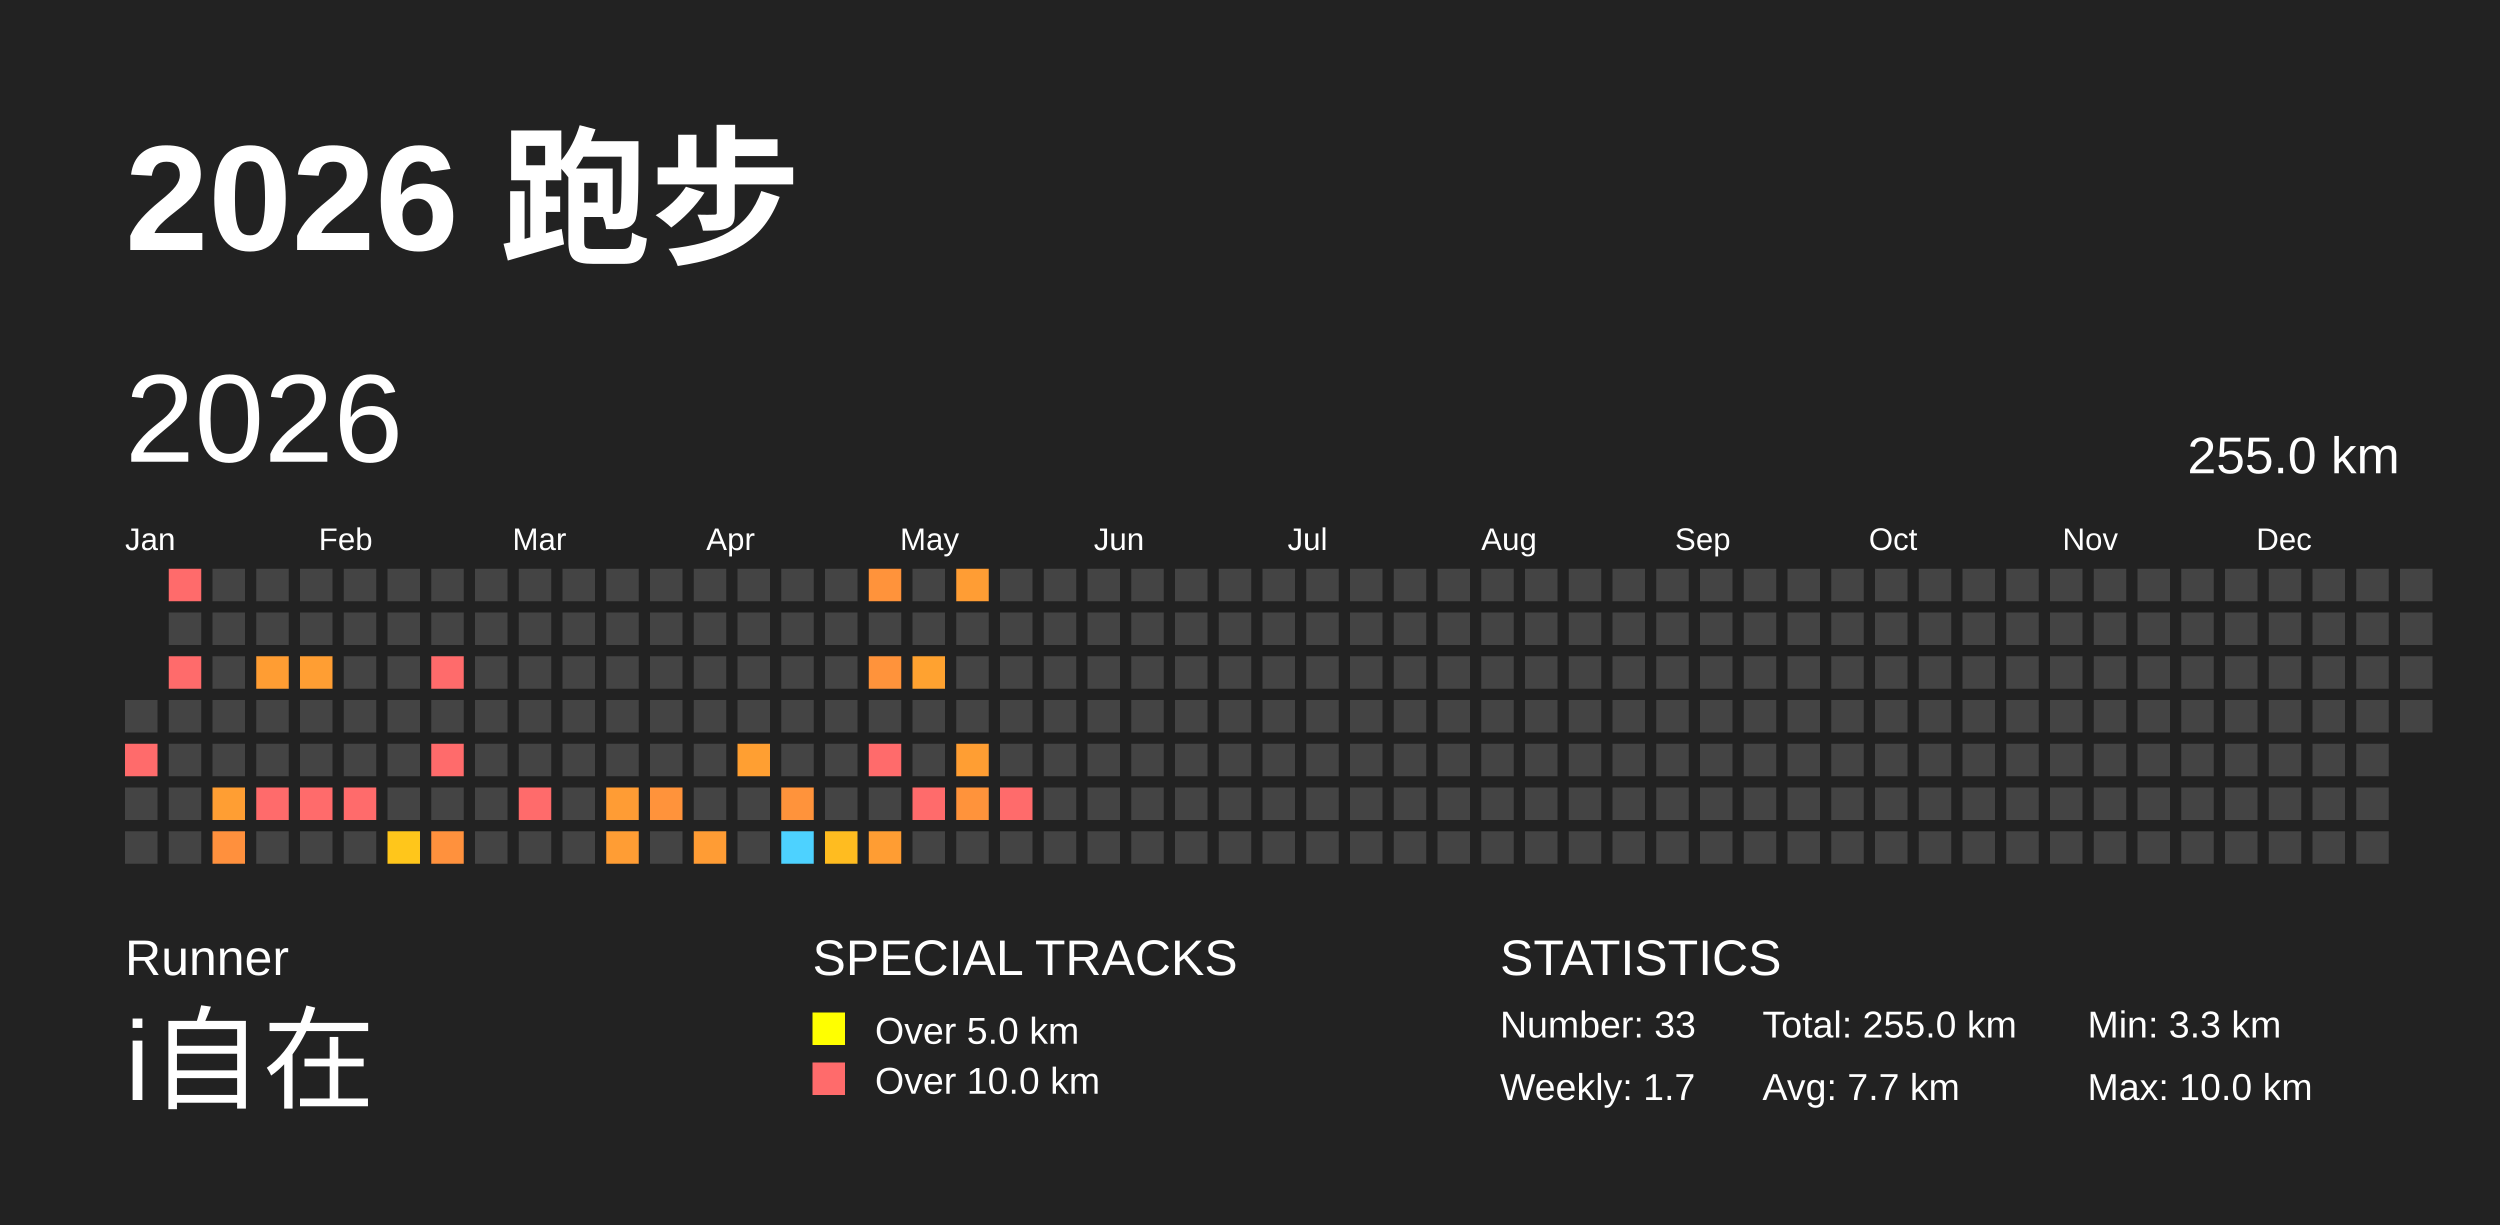
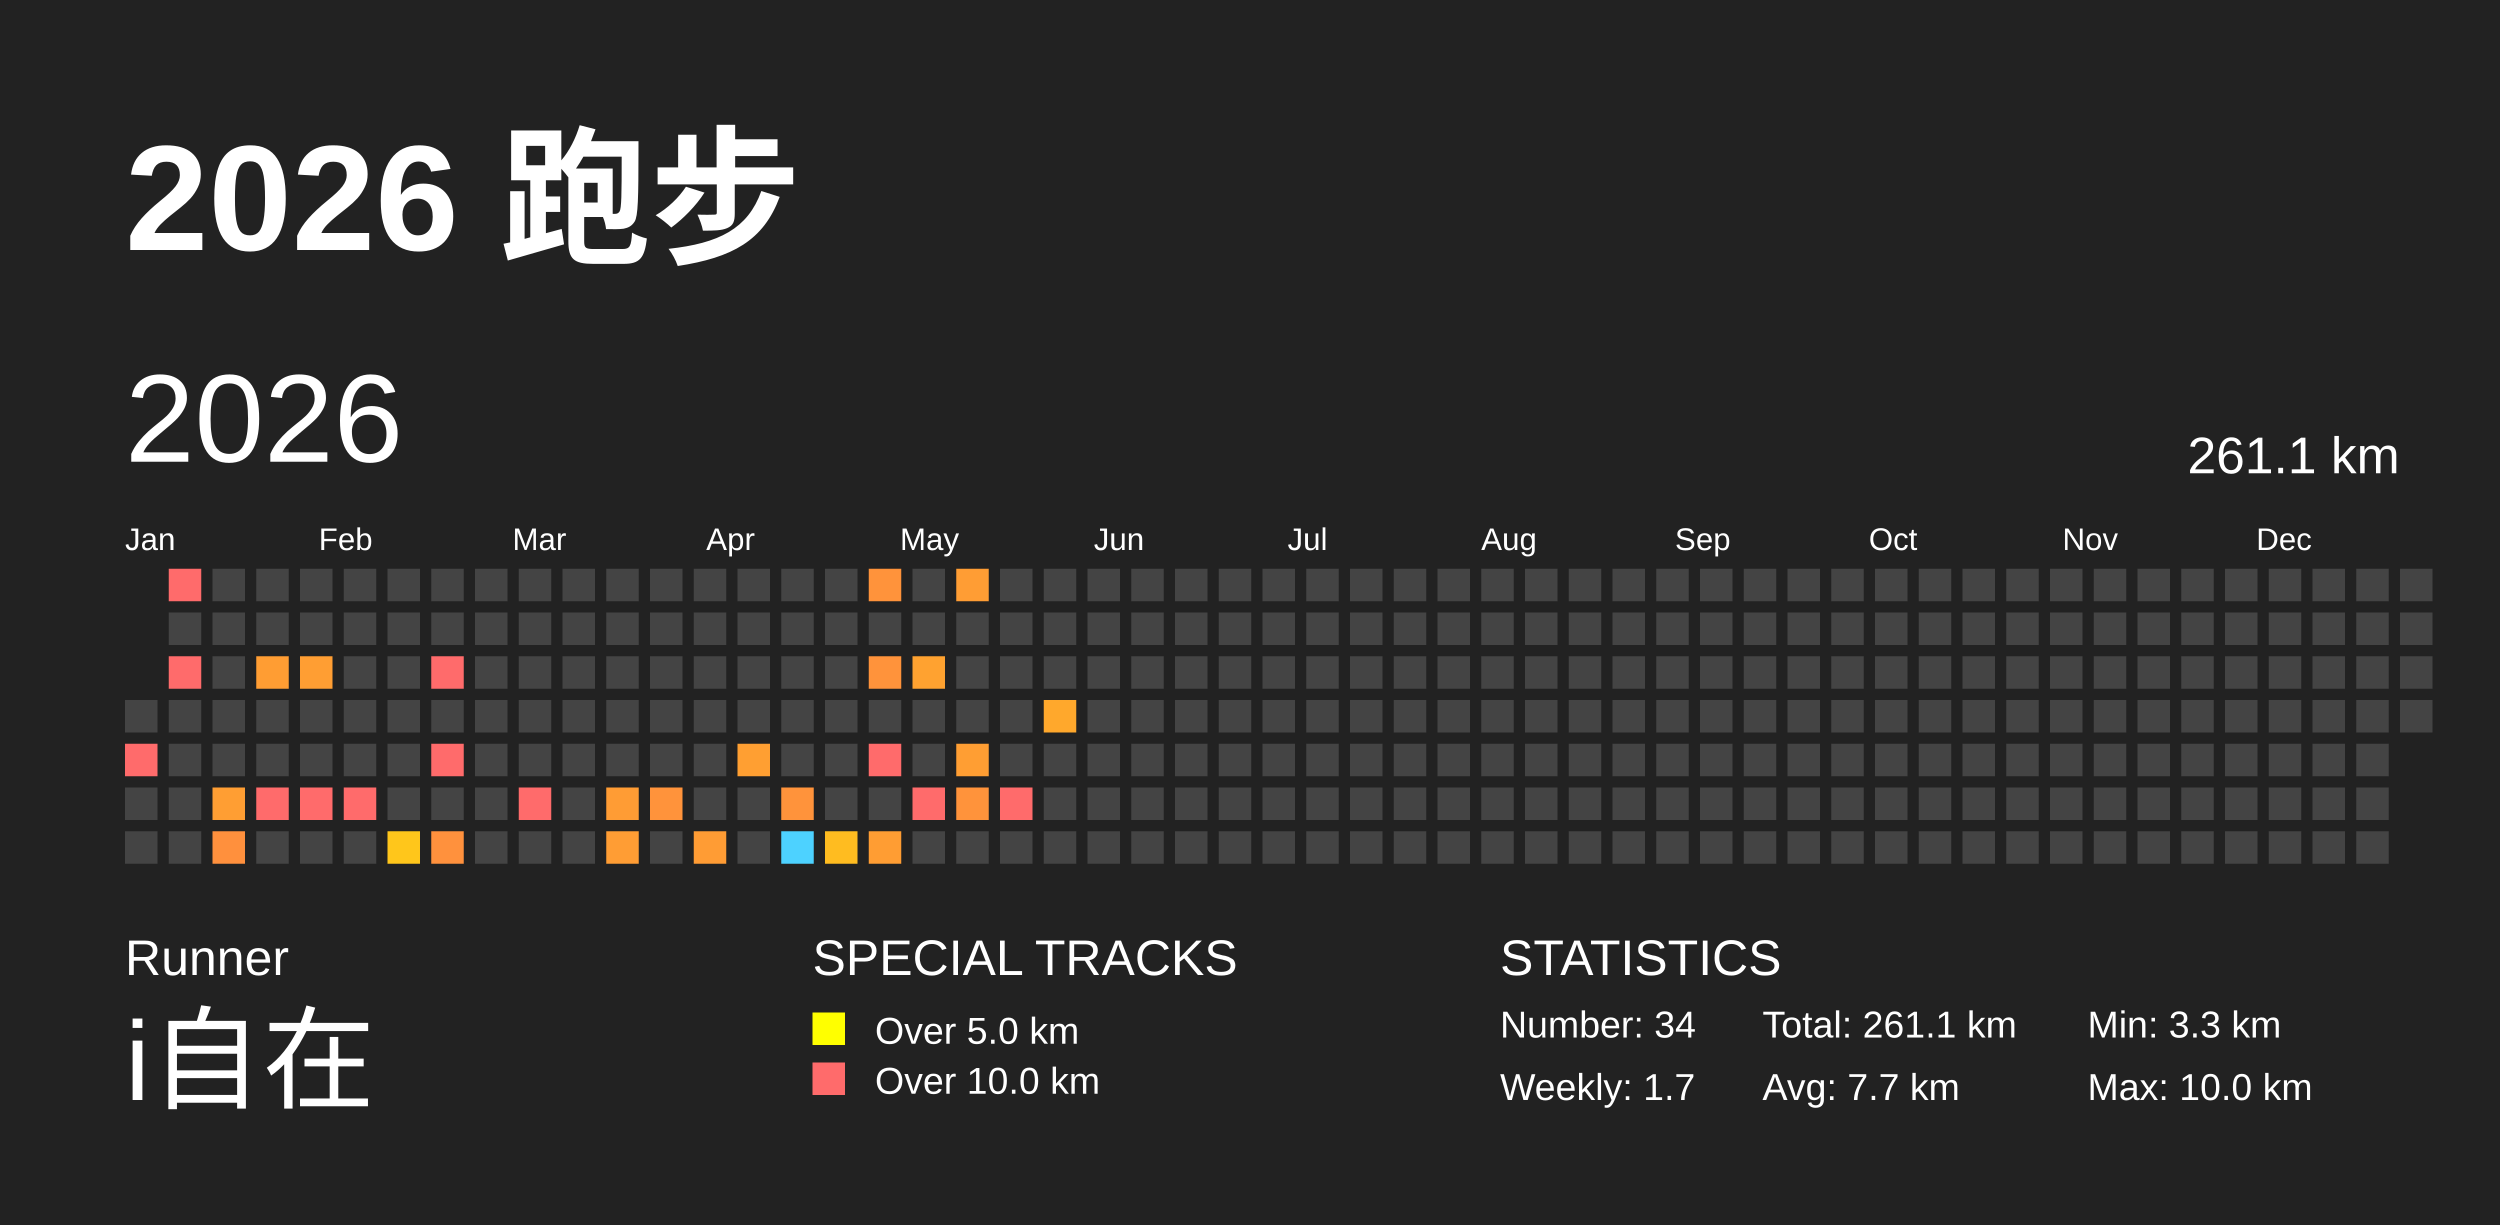
<svg xmlns="http://www.w3.org/2000/svg" baseProfile="full" height="98mm" version="1.1" viewBox="0,0,200,98" width="200mm">
  <defs />
  <rect fill="#222222" height="98" width="200" x="0" y="0" />
  <text fill="#FFFFFF" style="font-size:12px; font-family:Arial; font-weight:bold;" x="10" y="20">2026 跑步</text>
  <text fill="#FFFFFF" style="font-size:4px; font-family:Arial" x="10" y="78">Runner</text>
  <text fill="#FFFFFF" style="font-size:9px; font-family:Arial" x="10" y="88">i自在</text>
  <text fill="#FFFFFF" style="font-size:4px; font-family:Arial" x="65" y="78">SPECIAL TRACKS</text>
  <rect fill="#FFFF00" height="2.6" width="2.6" x="65" y="81" />
  <text fill="#FFFFFF" style="font-size:3px; font-family:Arial" x="70" y="83.5">Over 5.0 km</text>
  <rect fill="#FF6B6B" height="2.6" width="2.6" x="65" y="85" />
  <text fill="#FFFFFF" style="font-size:3px; font-family:Arial" x="70" y="87.5">Over 10.0 km</text>
  <text fill="#FFFFFF" style="font-size:4px; font-family:Arial" x="120" y="78">STATISTICS</text>
-   <text fill="#FFFFFF" style="font-size:3px; font-family:Arial" x="120" y="83">Number: 33</text>
+   <text fill="#FFFFFF" style="font-size:3px; font-family:Arial" x="120" y="83">Number: 34</text>
  <text fill="#FFFFFF" style="font-size:3px; font-family:Arial" x="120" y="88">Weekly: 1.7</text>
-   <text fill="#FFFFFF" style="font-size:3px; font-family:Arial" x="141" y="83">Total: 255.0 km</text>
+   <text fill="#FFFFFF" style="font-size:3px; font-family:Arial" x="141" y="83">Total: 261.1 km</text>
  <text fill="#FFFFFF" style="font-size:3px; font-family:Arial" x="141" y="88">Avg: 7.7 km</text>
  <text fill="#FFFFFF" style="font-size:3px; font-family:Arial" x="167" y="83">Min: 3.3 km</text>
  <text fill="#FFFFFF" style="font-size:3px; font-family:Arial" x="167" y="88">Max: 10.0 km</text>
  <text dominant-baseline="hanging" fill="#FFFFFF" style="font-size:10.0px; font-family:Arial;" x="10" y="30">2026</text>
-   <text dominant-baseline="hanging" fill="#FFFFFF" style="font-size:4.125px; font-family:Arial;" x="175" y="35">255.0 km</text>
+   <text dominant-baseline="hanging" fill="#FFFFFF" style="font-size:4.125px; font-family:Arial;" x="175" y="35">261.1 km</text>
  <text fill="#FFFFFF" style="font-size:2.5px; font-family:Arial" x="10.0" y="44">Jan</text>
  <text fill="#FFFFFF" style="font-size:2.5px; font-family:Arial" x="25.5" y="44">Feb</text>
  <text fill="#FFFFFF" style="font-size:2.5px; font-family:Arial" x="41.0" y="44">Mar</text>
  <text fill="#FFFFFF" style="font-size:2.5px; font-family:Arial" x="56.5" y="44">Apr</text>
  <text fill="#FFFFFF" style="font-size:2.5px; font-family:Arial" x="72.0" y="44">May</text>
  <text fill="#FFFFFF" style="font-size:2.5px; font-family:Arial" x="87.5" y="44">Jun</text>
  <text fill="#FFFFFF" style="font-size:2.5px; font-family:Arial" x="103.0" y="44">Jul</text>
  <text fill="#FFFFFF" style="font-size:2.5px; font-family:Arial" x="118.5" y="44">Aug</text>
  <text fill="#FFFFFF" style="font-size:2.5px; font-family:Arial" x="134.0" y="44">Sep</text>
  <text fill="#FFFFFF" style="font-size:2.5px; font-family:Arial" x="149.5" y="44">Oct</text>
  <text fill="#FFFFFF" style="font-size:2.5px; font-family:Arial" x="165.0" y="44">Nov</text>
  <text fill="#FFFFFF" style="font-size:2.5px; font-family:Arial" x="180.5" y="44">Dec</text>
  <rect fill="#444444" height="2.6" width="2.6" x="10.0" y="56.0" />
  <rect fill="#FF6B6B" height="2.6" width="2.6" x="10.0" y="59.5" />
  <rect fill="#444444" height="2.6" width="2.6" x="10.0" y="63.0" />
  <rect fill="#444444" height="2.6" width="2.6" x="10.0" y="66.5" />
  <rect fill="#FF6B6B" height="2.6" width="2.6" x="13.5" y="45.5" />
  <rect fill="#444444" height="2.6" width="2.6" x="13.5" y="49.0" />
  <rect fill="#FF6B6B" height="2.6" width="2.6" x="13.5" y="52.5" />
  <rect fill="#444444" height="2.6" width="2.6" x="13.5" y="56.0" />
  <rect fill="#444444" height="2.6" width="2.6" x="13.5" y="59.5" />
  <rect fill="#444444" height="2.6" width="2.6" x="13.5" y="63.0" />
  <rect fill="#444444" height="2.6" width="2.6" x="13.5" y="66.5" />
  <rect fill="#444444" height="2.6" width="2.6" x="17.0" y="45.5" />
  <rect fill="#444444" height="2.6" width="2.6" x="17.0" y="49.0" />
  <rect fill="#444444" height="2.6" width="2.6" x="17.0" y="52.5" />
  <rect fill="#444444" height="2.6" width="2.6" x="17.0" y="56.0" />
  <rect fill="#444444" height="2.6" width="2.6" x="17.0" y="59.5" />
  <rect fill="#ff9e33" height="2.6" width="2.6" x="17.0" y="63.0" />
  <rect fill="#ff903d" height="2.6" width="2.6" x="17.0" y="66.5" />
  <rect fill="#444444" height="2.6" width="2.6" x="20.5" y="45.5" />
  <rect fill="#444444" height="2.6" width="2.6" x="20.5" y="49.0" />
  <rect fill="#ff9d33" height="2.6" width="2.6" x="20.5" y="52.5" />
  <rect fill="#444444" height="2.6" width="2.6" x="20.5" y="56.0" />
  <rect fill="#444444" height="2.6" width="2.6" x="20.5" y="59.5" />
  <rect fill="#FF6B6B" height="2.6" width="2.6" x="20.5" y="63.0" />
  <rect fill="#444444" height="2.6" width="2.6" x="20.5" y="66.5" />
  <rect fill="#444444" height="2.6" width="2.6" x="24.0" y="45.5" />
  <rect fill="#444444" height="2.6" width="2.6" x="24.0" y="49.0" />
  <rect fill="#ff9e33" height="2.6" width="2.6" x="24.0" y="52.5" />
  <rect fill="#444444" height="2.6" width="2.6" x="24.0" y="56.0" />
  <rect fill="#444444" height="2.6" width="2.6" x="24.0" y="59.5" />
  <rect fill="#FF6B6B" height="2.6" width="2.6" x="24.0" y="63.0" />
  <rect fill="#444444" height="2.6" width="2.6" x="24.0" y="66.5" />
  <rect fill="#444444" height="2.6" width="2.6" x="27.5" y="45.5" />
  <rect fill="#444444" height="2.6" width="2.6" x="27.5" y="49.0" />
  <rect fill="#444444" height="2.6" width="2.6" x="27.5" y="52.5" />
  <rect fill="#444444" height="2.6" width="2.6" x="27.5" y="56.0" />
  <rect fill="#444444" height="2.6" width="2.6" x="27.5" y="59.5" />
  <rect fill="#FF6B6B" height="2.6" width="2.6" x="27.5" y="63.0" />
  <rect fill="#444444" height="2.6" width="2.6" x="27.5" y="66.5" />
  <rect fill="#444444" height="2.6" width="2.6" x="31.0" y="45.5" />
  <rect fill="#444444" height="2.6" width="2.6" x="31.0" y="49.0" />
  <rect fill="#444444" height="2.6" width="2.6" x="31.0" y="52.5" />
  <rect fill="#444444" height="2.6" width="2.6" x="31.0" y="56.0" />
  <rect fill="#444444" height="2.6" width="2.6" x="31.0" y="59.5" />
  <rect fill="#444444" height="2.6" width="2.6" x="31.0" y="63.0" />
  <rect fill="#ffc61b" height="2.6" width="2.6" x="31.0" y="66.5" />
  <rect fill="#444444" height="2.6" width="2.6" x="34.5" y="45.5" />
  <rect fill="#444444" height="2.6" width="2.6" x="34.5" y="49.0" />
  <rect fill="#FF6B6B" height="2.6" width="2.6" x="34.5" y="52.5" />
  <rect fill="#444444" height="2.6" width="2.6" x="34.5" y="56.0" />
  <rect fill="#FF6B6B" height="2.6" width="2.6" x="34.5" y="59.5" />
  <rect fill="#444444" height="2.6" width="2.6" x="34.5" y="63.0" />
  <rect fill="#ff913d" height="2.6" width="2.6" x="34.5" y="66.5" />
  <rect fill="#444444" height="2.6" width="2.6" x="38.0" y="45.5" />
  <rect fill="#444444" height="2.6" width="2.6" x="38.0" y="49.0" />
  <rect fill="#444444" height="2.6" width="2.6" x="38.0" y="52.5" />
  <rect fill="#444444" height="2.6" width="2.6" x="38.0" y="56.0" />
  <rect fill="#444444" height="2.6" width="2.6" x="38.0" y="59.5" />
  <rect fill="#444444" height="2.6" width="2.6" x="38.0" y="63.0" />
  <rect fill="#444444" height="2.6" width="2.6" x="38.0" y="66.5" />
  <rect fill="#444444" height="2.6" width="2.6" x="41.5" y="45.5" />
  <rect fill="#444444" height="2.6" width="2.6" x="41.5" y="49.0" />
  <rect fill="#444444" height="2.6" width="2.6" x="41.5" y="52.5" />
  <rect fill="#444444" height="2.6" width="2.6" x="41.5" y="56.0" />
  <rect fill="#444444" height="2.6" width="2.6" x="41.5" y="59.5" />
  <rect fill="#FF6B6B" height="2.6" width="2.6" x="41.5" y="63.0" />
  <rect fill="#444444" height="2.6" width="2.6" x="41.5" y="66.5" />
  <rect fill="#444444" height="2.6" width="2.6" x="45.0" y="45.5" />
  <rect fill="#444444" height="2.6" width="2.6" x="45.0" y="49.0" />
  <rect fill="#444444" height="2.6" width="2.6" x="45.0" y="52.5" />
  <rect fill="#444444" height="2.6" width="2.6" x="45.0" y="56.0" />
  <rect fill="#444444" height="2.6" width="2.6" x="45.0" y="59.5" />
  <rect fill="#444444" height="2.6" width="2.6" x="45.0" y="63.0" />
  <rect fill="#444444" height="2.6" width="2.6" x="45.0" y="66.5" />
  <rect fill="#444444" height="2.6" width="2.6" x="48.5" y="45.5" />
  <rect fill="#444444" height="2.6" width="2.6" x="48.5" y="49.0" />
  <rect fill="#444444" height="2.6" width="2.6" x="48.5" y="52.5" />
  <rect fill="#444444" height="2.6" width="2.6" x="48.5" y="56.0" />
  <rect fill="#444444" height="2.6" width="2.6" x="48.5" y="59.5" />
  <rect fill="#ff9c34" height="2.6" width="2.6" x="48.5" y="63.0" />
  <rect fill="#ff9d34" height="2.6" width="2.6" x="48.5" y="66.5" />
  <rect fill="#444444" height="2.6" width="2.6" x="52.0" y="45.5" />
  <rect fill="#444444" height="2.6" width="2.6" x="52.0" y="49.0" />
  <rect fill="#444444" height="2.6" width="2.6" x="52.0" y="52.5" />
  <rect fill="#444444" height="2.6" width="2.6" x="52.0" y="56.0" />
  <rect fill="#444444" height="2.6" width="2.6" x="52.0" y="59.5" />
  <rect fill="#ff933b" height="2.6" width="2.6" x="52.0" y="63.0" />
  <rect fill="#444444" height="2.6" width="2.6" x="52.0" y="66.5" />
  <rect fill="#444444" height="2.6" width="2.6" x="55.5" y="45.5" />
  <rect fill="#444444" height="2.6" width="2.6" x="55.5" y="49.0" />
  <rect fill="#444444" height="2.6" width="2.6" x="55.5" y="52.5" />
  <rect fill="#444444" height="2.6" width="2.6" x="55.5" y="56.0" />
  <rect fill="#444444" height="2.6" width="2.6" x="55.5" y="59.5" />
  <rect fill="#444444" height="2.6" width="2.6" x="55.5" y="63.0" />
  <rect fill="#ff9c34" height="2.6" width="2.6" x="55.5" y="66.5" />
  <rect fill="#444444" height="2.6" width="2.6" x="59.0" y="45.5" />
  <rect fill="#444444" height="2.6" width="2.6" x="59.0" y="49.0" />
  <rect fill="#444444" height="2.6" width="2.6" x="59.0" y="52.5" />
  <rect fill="#444444" height="2.6" width="2.6" x="59.0" y="56.0" />
  <rect fill="#ff9f32" height="2.6" width="2.6" x="59.0" y="59.5" />
  <rect fill="#444444" height="2.6" width="2.6" x="59.0" y="63.0" />
  <rect fill="#444444" height="2.6" width="2.6" x="59.0" y="66.5" />
  <rect fill="#444444" height="2.6" width="2.6" x="62.5" y="45.5" />
  <rect fill="#444444" height="2.6" width="2.6" x="62.5" y="49.0" />
  <rect fill="#444444" height="2.6" width="2.6" x="62.5" y="52.5" />
  <rect fill="#444444" height="2.6" width="2.6" x="62.5" y="56.0" />
  <rect fill="#444444" height="2.6" width="2.6" x="62.5" y="59.5" />
  <rect fill="#ff933b" height="2.6" width="2.6" x="62.5" y="63.0" />
  <rect fill="#4dd2ff" height="2.6" width="2.6" x="62.5" y="66.5" />
  <rect fill="#444444" height="2.6" width="2.6" x="66.0" y="45.5" />
  <rect fill="#444444" height="2.6" width="2.6" x="66.0" y="49.0" />
  <rect fill="#444444" height="2.6" width="2.6" x="66.0" y="52.5" />
  <rect fill="#444444" height="2.6" width="2.6" x="66.0" y="56.0" />
  <rect fill="#444444" height="2.6" width="2.6" x="66.0" y="59.5" />
  <rect fill="#444444" height="2.6" width="2.6" x="66.0" y="63.0" />
  <rect fill="#ffbc20" height="2.6" width="2.6" x="66.0" y="66.5" />
  <rect fill="#ff933b" height="2.6" width="2.6" x="69.5" y="45.5" />
  <rect fill="#444444" height="2.6" width="2.6" x="69.5" y="49.0" />
  <rect fill="#ff933b" height="2.6" width="2.6" x="69.5" y="52.5" />
  <rect fill="#444444" height="2.6" width="2.6" x="69.5" y="56.0" />
  <rect fill="#FF6B6B" height="2.6" width="2.6" x="69.5" y="59.5" />
  <rect fill="#444444" height="2.6" width="2.6" x="69.5" y="63.0" />
  <rect fill="#ff9d33" height="2.6" width="2.6" x="69.5" y="66.5" />
  <rect fill="#444444" height="2.6" width="2.6" x="73.0" y="45.5" />
  <rect fill="#444444" height="2.6" width="2.6" x="73.0" y="49.0" />
  <rect fill="#ffa230" height="2.6" width="2.6" x="73.0" y="52.5" />
  <rect fill="#444444" height="2.6" width="2.6" x="73.0" y="56.0" />
  <rect fill="#444444" height="2.6" width="2.6" x="73.0" y="59.5" />
  <rect fill="#FF6B6B" height="2.6" width="2.6" x="73.0" y="63.0" />
  <rect fill="#444444" height="2.6" width="2.6" x="73.0" y="66.5" />
  <rect fill="#ff9d34" height="2.6" width="2.6" x="76.5" y="45.5" />
  <rect fill="#444444" height="2.6" width="2.6" x="76.5" y="49.0" />
  <rect fill="#444444" height="2.6" width="2.6" x="76.5" y="52.5" />
  <rect fill="#444444" height="2.6" width="2.6" x="76.5" y="56.0" />
  <rect fill="#ff9e33" height="2.6" width="2.6" x="76.5" y="59.5" />
  <rect fill="#ff933b" height="2.6" width="2.6" x="76.5" y="63.0" />
  <rect fill="#444444" height="2.6" width="2.6" x="76.5" y="66.5" />
  <rect fill="#444444" height="2.6" width="2.6" x="80.0" y="45.5" />
  <rect fill="#444444" height="2.6" width="2.6" x="80.0" y="49.0" />
  <rect fill="#444444" height="2.6" width="2.6" x="80.0" y="52.5" />
  <rect fill="#444444" height="2.6" width="2.6" x="80.0" y="56.0" />
  <rect fill="#444444" height="2.6" width="2.6" x="80.0" y="59.5" />
  <rect fill="#FF6B6B" height="2.6" width="2.6" x="80.0" y="63.0" />
  <rect fill="#444444" height="2.6" width="2.6" x="80.0" y="66.5" />
  <rect fill="#444444" height="2.6" width="2.6" x="83.5" y="45.5" />
  <rect fill="#444444" height="2.6" width="2.6" x="83.5" y="49.0" />
  <rect fill="#444444" height="2.6" width="2.6" x="83.5" y="52.5" />
-   <rect fill="#444444" height="2.6" width="2.6" x="83.5" y="56.0" />
+   <rect fill="#ffa82c" height="2.6" width="2.6" x="83.5" y="56.0" />
  <rect fill="#444444" height="2.6" width="2.6" x="83.5" y="59.5" />
  <rect fill="#444444" height="2.6" width="2.6" x="83.5" y="63.0" />
  <rect fill="#444444" height="2.6" width="2.6" x="83.5" y="66.5" />
  <rect fill="#444444" height="2.6" width="2.6" x="87.0" y="45.5" />
  <rect fill="#444444" height="2.6" width="2.6" x="87.0" y="49.0" />
  <rect fill="#444444" height="2.6" width="2.6" x="87.0" y="52.5" />
  <rect fill="#444444" height="2.6" width="2.6" x="87.0" y="56.0" />
  <rect fill="#444444" height="2.6" width="2.6" x="87.0" y="59.5" />
  <rect fill="#444444" height="2.6" width="2.6" x="87.0" y="63.0" />
  <rect fill="#444444" height="2.6" width="2.6" x="87.0" y="66.5" />
  <rect fill="#444444" height="2.6" width="2.6" x="90.5" y="45.5" />
  <rect fill="#444444" height="2.6" width="2.6" x="90.5" y="49.0" />
  <rect fill="#444444" height="2.6" width="2.6" x="90.5" y="52.5" />
  <rect fill="#444444" height="2.6" width="2.6" x="90.5" y="56.0" />
  <rect fill="#444444" height="2.6" width="2.6" x="90.5" y="59.5" />
  <rect fill="#444444" height="2.6" width="2.6" x="90.5" y="63.0" />
  <rect fill="#444444" height="2.6" width="2.6" x="90.5" y="66.5" />
  <rect fill="#444444" height="2.6" width="2.6" x="94.0" y="45.5" />
  <rect fill="#444444" height="2.6" width="2.6" x="94.0" y="49.0" />
  <rect fill="#444444" height="2.6" width="2.6" x="94.0" y="52.5" />
  <rect fill="#444444" height="2.6" width="2.6" x="94.0" y="56.0" />
  <rect fill="#444444" height="2.6" width="2.6" x="94.0" y="59.5" />
  <rect fill="#444444" height="2.6" width="2.6" x="94.0" y="63.0" />
  <rect fill="#444444" height="2.6" width="2.6" x="94.0" y="66.5" />
  <rect fill="#444444" height="2.6" width="2.6" x="97.5" y="45.5" />
  <rect fill="#444444" height="2.6" width="2.6" x="97.5" y="49.0" />
  <rect fill="#444444" height="2.6" width="2.6" x="97.5" y="52.5" />
  <rect fill="#444444" height="2.6" width="2.6" x="97.5" y="56.0" />
  <rect fill="#444444" height="2.6" width="2.6" x="97.5" y="59.5" />
  <rect fill="#444444" height="2.6" width="2.6" x="97.5" y="63.0" />
  <rect fill="#444444" height="2.6" width="2.6" x="97.5" y="66.5" />
  <rect fill="#444444" height="2.6" width="2.6" x="101.0" y="45.5" />
  <rect fill="#444444" height="2.6" width="2.6" x="101.0" y="49.0" />
  <rect fill="#444444" height="2.6" width="2.6" x="101.0" y="52.5" />
  <rect fill="#444444" height="2.6" width="2.6" x="101.0" y="56.0" />
  <rect fill="#444444" height="2.6" width="2.6" x="101.0" y="59.5" />
  <rect fill="#444444" height="2.6" width="2.6" x="101.0" y="63.0" />
  <rect fill="#444444" height="2.6" width="2.6" x="101.0" y="66.5" />
  <rect fill="#444444" height="2.6" width="2.6" x="104.5" y="45.5" />
  <rect fill="#444444" height="2.6" width="2.6" x="104.5" y="49.0" />
  <rect fill="#444444" height="2.6" width="2.6" x="104.5" y="52.5" />
  <rect fill="#444444" height="2.6" width="2.6" x="104.5" y="56.0" />
  <rect fill="#444444" height="2.6" width="2.6" x="104.5" y="59.5" />
  <rect fill="#444444" height="2.6" width="2.6" x="104.5" y="63.0" />
  <rect fill="#444444" height="2.6" width="2.6" x="104.5" y="66.5" />
  <rect fill="#444444" height="2.6" width="2.6" x="108.0" y="45.5" />
  <rect fill="#444444" height="2.6" width="2.6" x="108.0" y="49.0" />
  <rect fill="#444444" height="2.6" width="2.6" x="108.0" y="52.5" />
  <rect fill="#444444" height="2.6" width="2.6" x="108.0" y="56.0" />
  <rect fill="#444444" height="2.6" width="2.6" x="108.0" y="59.5" />
  <rect fill="#444444" height="2.6" width="2.6" x="108.0" y="63.0" />
  <rect fill="#444444" height="2.6" width="2.6" x="108.0" y="66.5" />
  <rect fill="#444444" height="2.6" width="2.6" x="111.5" y="45.5" />
  <rect fill="#444444" height="2.6" width="2.6" x="111.5" y="49.0" />
  <rect fill="#444444" height="2.6" width="2.6" x="111.5" y="52.5" />
  <rect fill="#444444" height="2.6" width="2.6" x="111.5" y="56.0" />
  <rect fill="#444444" height="2.6" width="2.6" x="111.5" y="59.5" />
  <rect fill="#444444" height="2.6" width="2.6" x="111.5" y="63.0" />
  <rect fill="#444444" height="2.6" width="2.6" x="111.5" y="66.5" />
  <rect fill="#444444" height="2.6" width="2.6" x="115.0" y="45.5" />
  <rect fill="#444444" height="2.6" width="2.6" x="115.0" y="49.0" />
  <rect fill="#444444" height="2.6" width="2.6" x="115.0" y="52.5" />
  <rect fill="#444444" height="2.6" width="2.6" x="115.0" y="56.0" />
  <rect fill="#444444" height="2.6" width="2.6" x="115.0" y="59.5" />
  <rect fill="#444444" height="2.6" width="2.6" x="115.0" y="63.0" />
  <rect fill="#444444" height="2.6" width="2.6" x="115.0" y="66.5" />
  <rect fill="#444444" height="2.6" width="2.6" x="118.5" y="45.5" />
  <rect fill="#444444" height="2.6" width="2.6" x="118.5" y="49.0" />
  <rect fill="#444444" height="2.6" width="2.6" x="118.5" y="52.5" />
  <rect fill="#444444" height="2.6" width="2.6" x="118.5" y="56.0" />
  <rect fill="#444444" height="2.6" width="2.6" x="118.5" y="59.5" />
  <rect fill="#444444" height="2.6" width="2.6" x="118.5" y="63.0" />
  <rect fill="#444444" height="2.6" width="2.6" x="118.5" y="66.5" />
  <rect fill="#444444" height="2.6" width="2.6" x="122.0" y="45.5" />
  <rect fill="#444444" height="2.6" width="2.6" x="122.0" y="49.0" />
  <rect fill="#444444" height="2.6" width="2.6" x="122.0" y="52.5" />
  <rect fill="#444444" height="2.6" width="2.6" x="122.0" y="56.0" />
  <rect fill="#444444" height="2.6" width="2.6" x="122.0" y="59.5" />
  <rect fill="#444444" height="2.6" width="2.6" x="122.0" y="63.0" />
  <rect fill="#444444" height="2.6" width="2.6" x="122.0" y="66.5" />
  <rect fill="#444444" height="2.6" width="2.6" x="125.5" y="45.5" />
  <rect fill="#444444" height="2.6" width="2.6" x="125.5" y="49.0" />
  <rect fill="#444444" height="2.6" width="2.6" x="125.5" y="52.5" />
  <rect fill="#444444" height="2.6" width="2.6" x="125.5" y="56.0" />
  <rect fill="#444444" height="2.6" width="2.6" x="125.5" y="59.5" />
  <rect fill="#444444" height="2.6" width="2.6" x="125.5" y="63.0" />
  <rect fill="#444444" height="2.6" width="2.6" x="125.5" y="66.5" />
  <rect fill="#444444" height="2.6" width="2.6" x="129.0" y="45.5" />
  <rect fill="#444444" height="2.6" width="2.6" x="129.0" y="49.0" />
  <rect fill="#444444" height="2.6" width="2.6" x="129.0" y="52.5" />
  <rect fill="#444444" height="2.6" width="2.6" x="129.0" y="56.0" />
  <rect fill="#444444" height="2.6" width="2.6" x="129.0" y="59.5" />
  <rect fill="#444444" height="2.6" width="2.6" x="129.0" y="63.0" />
  <rect fill="#444444" height="2.6" width="2.6" x="129.0" y="66.5" />
  <rect fill="#444444" height="2.6" width="2.6" x="132.5" y="45.5" />
  <rect fill="#444444" height="2.6" width="2.6" x="132.5" y="49.0" />
  <rect fill="#444444" height="2.6" width="2.6" x="132.5" y="52.5" />
  <rect fill="#444444" height="2.6" width="2.6" x="132.5" y="56.0" />
  <rect fill="#444444" height="2.6" width="2.6" x="132.5" y="59.5" />
  <rect fill="#444444" height="2.6" width="2.6" x="132.5" y="63.0" />
  <rect fill="#444444" height="2.6" width="2.6" x="132.5" y="66.5" />
  <rect fill="#444444" height="2.6" width="2.6" x="136.0" y="45.5" />
  <rect fill="#444444" height="2.6" width="2.6" x="136.0" y="49.0" />
  <rect fill="#444444" height="2.6" width="2.6" x="136.0" y="52.5" />
  <rect fill="#444444" height="2.6" width="2.6" x="136.0" y="56.0" />
  <rect fill="#444444" height="2.6" width="2.6" x="136.0" y="59.5" />
  <rect fill="#444444" height="2.6" width="2.6" x="136.0" y="63.0" />
  <rect fill="#444444" height="2.6" width="2.6" x="136.0" y="66.5" />
  <rect fill="#444444" height="2.6" width="2.6" x="139.5" y="45.5" />
  <rect fill="#444444" height="2.6" width="2.6" x="139.5" y="49.0" />
  <rect fill="#444444" height="2.6" width="2.6" x="139.5" y="52.5" />
  <rect fill="#444444" height="2.6" width="2.6" x="139.5" y="56.0" />
  <rect fill="#444444" height="2.6" width="2.6" x="139.5" y="59.5" />
  <rect fill="#444444" height="2.6" width="2.6" x="139.5" y="63.0" />
  <rect fill="#444444" height="2.6" width="2.6" x="139.5" y="66.5" />
  <rect fill="#444444" height="2.6" width="2.6" x="143.0" y="45.5" />
  <rect fill="#444444" height="2.6" width="2.6" x="143.0" y="49.0" />
  <rect fill="#444444" height="2.6" width="2.6" x="143.0" y="52.5" />
  <rect fill="#444444" height="2.6" width="2.6" x="143.0" y="56.0" />
  <rect fill="#444444" height="2.6" width="2.6" x="143.0" y="59.5" />
  <rect fill="#444444" height="2.6" width="2.6" x="143.0" y="63.0" />
  <rect fill="#444444" height="2.6" width="2.6" x="143.0" y="66.5" />
  <rect fill="#444444" height="2.6" width="2.6" x="146.5" y="45.5" />
  <rect fill="#444444" height="2.6" width="2.6" x="146.5" y="49.0" />
  <rect fill="#444444" height="2.6" width="2.6" x="146.5" y="52.5" />
  <rect fill="#444444" height="2.6" width="2.6" x="146.5" y="56.0" />
  <rect fill="#444444" height="2.6" width="2.6" x="146.5" y="59.5" />
  <rect fill="#444444" height="2.6" width="2.6" x="146.5" y="63.0" />
  <rect fill="#444444" height="2.6" width="2.6" x="146.5" y="66.5" />
  <rect fill="#444444" height="2.6" width="2.6" x="150.0" y="45.5" />
  <rect fill="#444444" height="2.6" width="2.6" x="150.0" y="49.0" />
  <rect fill="#444444" height="2.6" width="2.6" x="150.0" y="52.5" />
  <rect fill="#444444" height="2.6" width="2.6" x="150.0" y="56.0" />
  <rect fill="#444444" height="2.6" width="2.6" x="150.0" y="59.5" />
  <rect fill="#444444" height="2.6" width="2.6" x="150.0" y="63.0" />
  <rect fill="#444444" height="2.6" width="2.6" x="150.0" y="66.5" />
  <rect fill="#444444" height="2.6" width="2.6" x="153.5" y="45.5" />
  <rect fill="#444444" height="2.6" width="2.6" x="153.5" y="49.0" />
  <rect fill="#444444" height="2.6" width="2.6" x="153.5" y="52.5" />
  <rect fill="#444444" height="2.6" width="2.6" x="153.5" y="56.0" />
  <rect fill="#444444" height="2.6" width="2.6" x="153.5" y="59.5" />
  <rect fill="#444444" height="2.6" width="2.6" x="153.5" y="63.0" />
  <rect fill="#444444" height="2.6" width="2.6" x="153.5" y="66.5" />
  <rect fill="#444444" height="2.6" width="2.6" x="157.0" y="45.5" />
  <rect fill="#444444" height="2.6" width="2.6" x="157.0" y="49.0" />
  <rect fill="#444444" height="2.6" width="2.6" x="157.0" y="52.5" />
  <rect fill="#444444" height="2.6" width="2.6" x="157.0" y="56.0" />
  <rect fill="#444444" height="2.6" width="2.6" x="157.0" y="59.5" />
  <rect fill="#444444" height="2.6" width="2.6" x="157.0" y="63.0" />
  <rect fill="#444444" height="2.6" width="2.6" x="157.0" y="66.5" />
  <rect fill="#444444" height="2.6" width="2.6" x="160.5" y="45.5" />
  <rect fill="#444444" height="2.6" width="2.6" x="160.5" y="49.0" />
  <rect fill="#444444" height="2.6" width="2.6" x="160.5" y="52.5" />
  <rect fill="#444444" height="2.6" width="2.6" x="160.5" y="56.0" />
  <rect fill="#444444" height="2.6" width="2.6" x="160.5" y="59.5" />
  <rect fill="#444444" height="2.6" width="2.6" x="160.5" y="63.0" />
  <rect fill="#444444" height="2.6" width="2.6" x="160.5" y="66.5" />
  <rect fill="#444444" height="2.6" width="2.6" x="164.0" y="45.5" />
  <rect fill="#444444" height="2.6" width="2.6" x="164.0" y="49.0" />
  <rect fill="#444444" height="2.6" width="2.6" x="164.0" y="52.5" />
  <rect fill="#444444" height="2.6" width="2.6" x="164.0" y="56.0" />
  <rect fill="#444444" height="2.6" width="2.6" x="164.0" y="59.5" />
  <rect fill="#444444" height="2.6" width="2.6" x="164.0" y="63.0" />
  <rect fill="#444444" height="2.6" width="2.6" x="164.0" y="66.5" />
  <rect fill="#444444" height="2.6" width="2.6" x="167.5" y="45.5" />
  <rect fill="#444444" height="2.6" width="2.6" x="167.5" y="49.0" />
  <rect fill="#444444" height="2.6" width="2.6" x="167.5" y="52.5" />
  <rect fill="#444444" height="2.6" width="2.6" x="167.5" y="56.0" />
  <rect fill="#444444" height="2.6" width="2.6" x="167.5" y="59.5" />
  <rect fill="#444444" height="2.6" width="2.6" x="167.5" y="63.0" />
  <rect fill="#444444" height="2.6" width="2.6" x="167.5" y="66.5" />
  <rect fill="#444444" height="2.6" width="2.6" x="171.0" y="45.5" />
  <rect fill="#444444" height="2.6" width="2.6" x="171.0" y="49.0" />
  <rect fill="#444444" height="2.6" width="2.6" x="171.0" y="52.5" />
  <rect fill="#444444" height="2.6" width="2.6" x="171.0" y="56.0" />
  <rect fill="#444444" height="2.6" width="2.6" x="171.0" y="59.5" />
  <rect fill="#444444" height="2.6" width="2.6" x="171.0" y="63.0" />
  <rect fill="#444444" height="2.6" width="2.6" x="171.0" y="66.5" />
  <rect fill="#444444" height="2.6" width="2.6" x="174.5" y="45.5" />
  <rect fill="#444444" height="2.6" width="2.6" x="174.5" y="49.0" />
  <rect fill="#444444" height="2.6" width="2.6" x="174.5" y="52.5" />
  <rect fill="#444444" height="2.6" width="2.6" x="174.5" y="56.0" />
  <rect fill="#444444" height="2.6" width="2.6" x="174.5" y="59.5" />
  <rect fill="#444444" height="2.6" width="2.6" x="174.5" y="63.0" />
  <rect fill="#444444" height="2.6" width="2.6" x="174.5" y="66.5" />
  <rect fill="#444444" height="2.6" width="2.6" x="178.0" y="45.5" />
  <rect fill="#444444" height="2.6" width="2.6" x="178.0" y="49.0" />
  <rect fill="#444444" height="2.6" width="2.6" x="178.0" y="52.5" />
  <rect fill="#444444" height="2.6" width="2.6" x="178.0" y="56.0" />
  <rect fill="#444444" height="2.6" width="2.6" x="178.0" y="59.5" />
  <rect fill="#444444" height="2.6" width="2.6" x="178.0" y="63.0" />
  <rect fill="#444444" height="2.6" width="2.6" x="178.0" y="66.5" />
  <rect fill="#444444" height="2.6" width="2.6" x="181.5" y="45.5" />
  <rect fill="#444444" height="2.6" width="2.6" x="181.5" y="49.0" />
  <rect fill="#444444" height="2.6" width="2.6" x="181.5" y="52.5" />
  <rect fill="#444444" height="2.6" width="2.6" x="181.5" y="56.0" />
  <rect fill="#444444" height="2.6" width="2.6" x="181.5" y="59.5" />
  <rect fill="#444444" height="2.6" width="2.6" x="181.5" y="63.0" />
  <rect fill="#444444" height="2.6" width="2.6" x="181.5" y="66.5" />
  <rect fill="#444444" height="2.6" width="2.6" x="185.0" y="45.5" />
  <rect fill="#444444" height="2.6" width="2.6" x="185.0" y="49.0" />
  <rect fill="#444444" height="2.6" width="2.6" x="185.0" y="52.5" />
  <rect fill="#444444" height="2.6" width="2.6" x="185.0" y="56.0" />
  <rect fill="#444444" height="2.6" width="2.6" x="185.0" y="59.5" />
  <rect fill="#444444" height="2.6" width="2.6" x="185.0" y="63.0" />
  <rect fill="#444444" height="2.6" width="2.6" x="185.0" y="66.5" />
  <rect fill="#444444" height="2.6" width="2.6" x="188.5" y="45.5" />
  <rect fill="#444444" height="2.6" width="2.6" x="188.5" y="49.0" />
  <rect fill="#444444" height="2.6" width="2.6" x="188.5" y="52.5" />
  <rect fill="#444444" height="2.6" width="2.6" x="188.5" y="56.0" />
  <rect fill="#444444" height="2.6" width="2.6" x="188.5" y="59.5" />
  <rect fill="#444444" height="2.6" width="2.6" x="188.5" y="63.0" />
  <rect fill="#444444" height="2.6" width="2.6" x="188.5" y="66.5" />
  <rect fill="#444444" height="2.6" width="2.6" x="192.0" y="45.5" />
  <rect fill="#444444" height="2.6" width="2.6" x="192.0" y="49.0" />
  <rect fill="#444444" height="2.6" width="2.6" x="192.0" y="52.5" />
  <rect fill="#444444" height="2.6" width="2.6" x="192.0" y="56.0" />
</svg>
